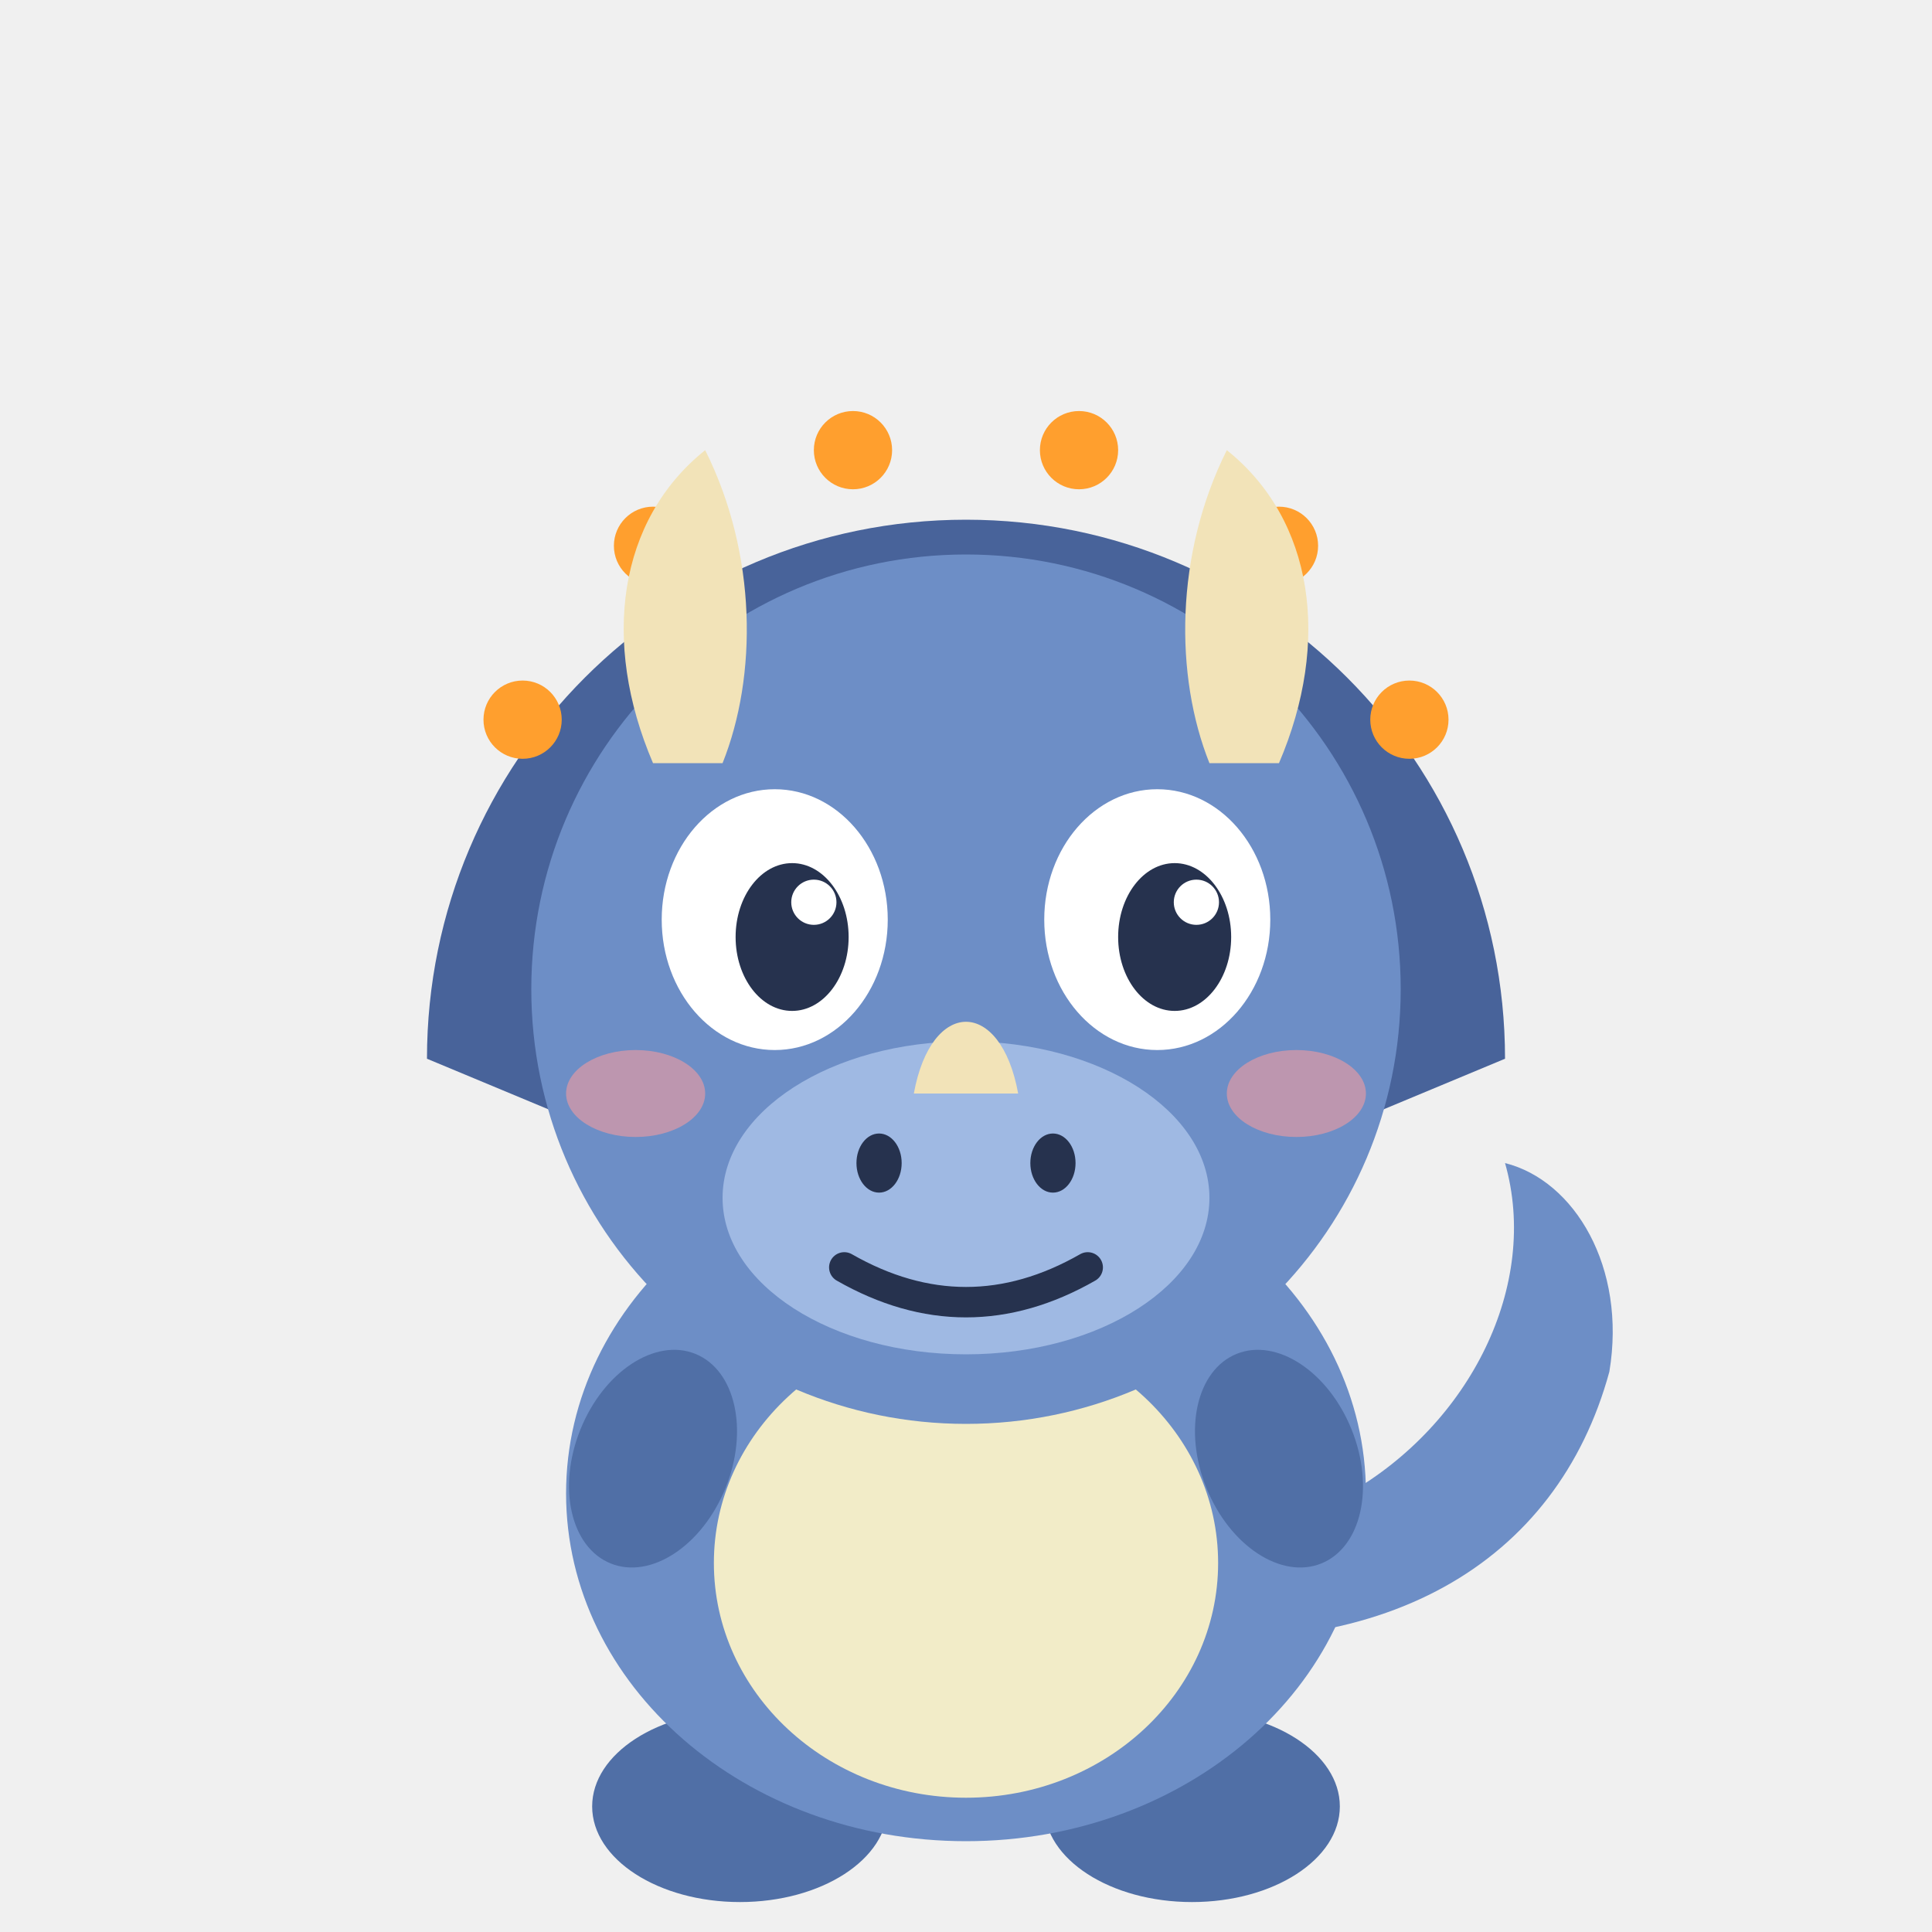
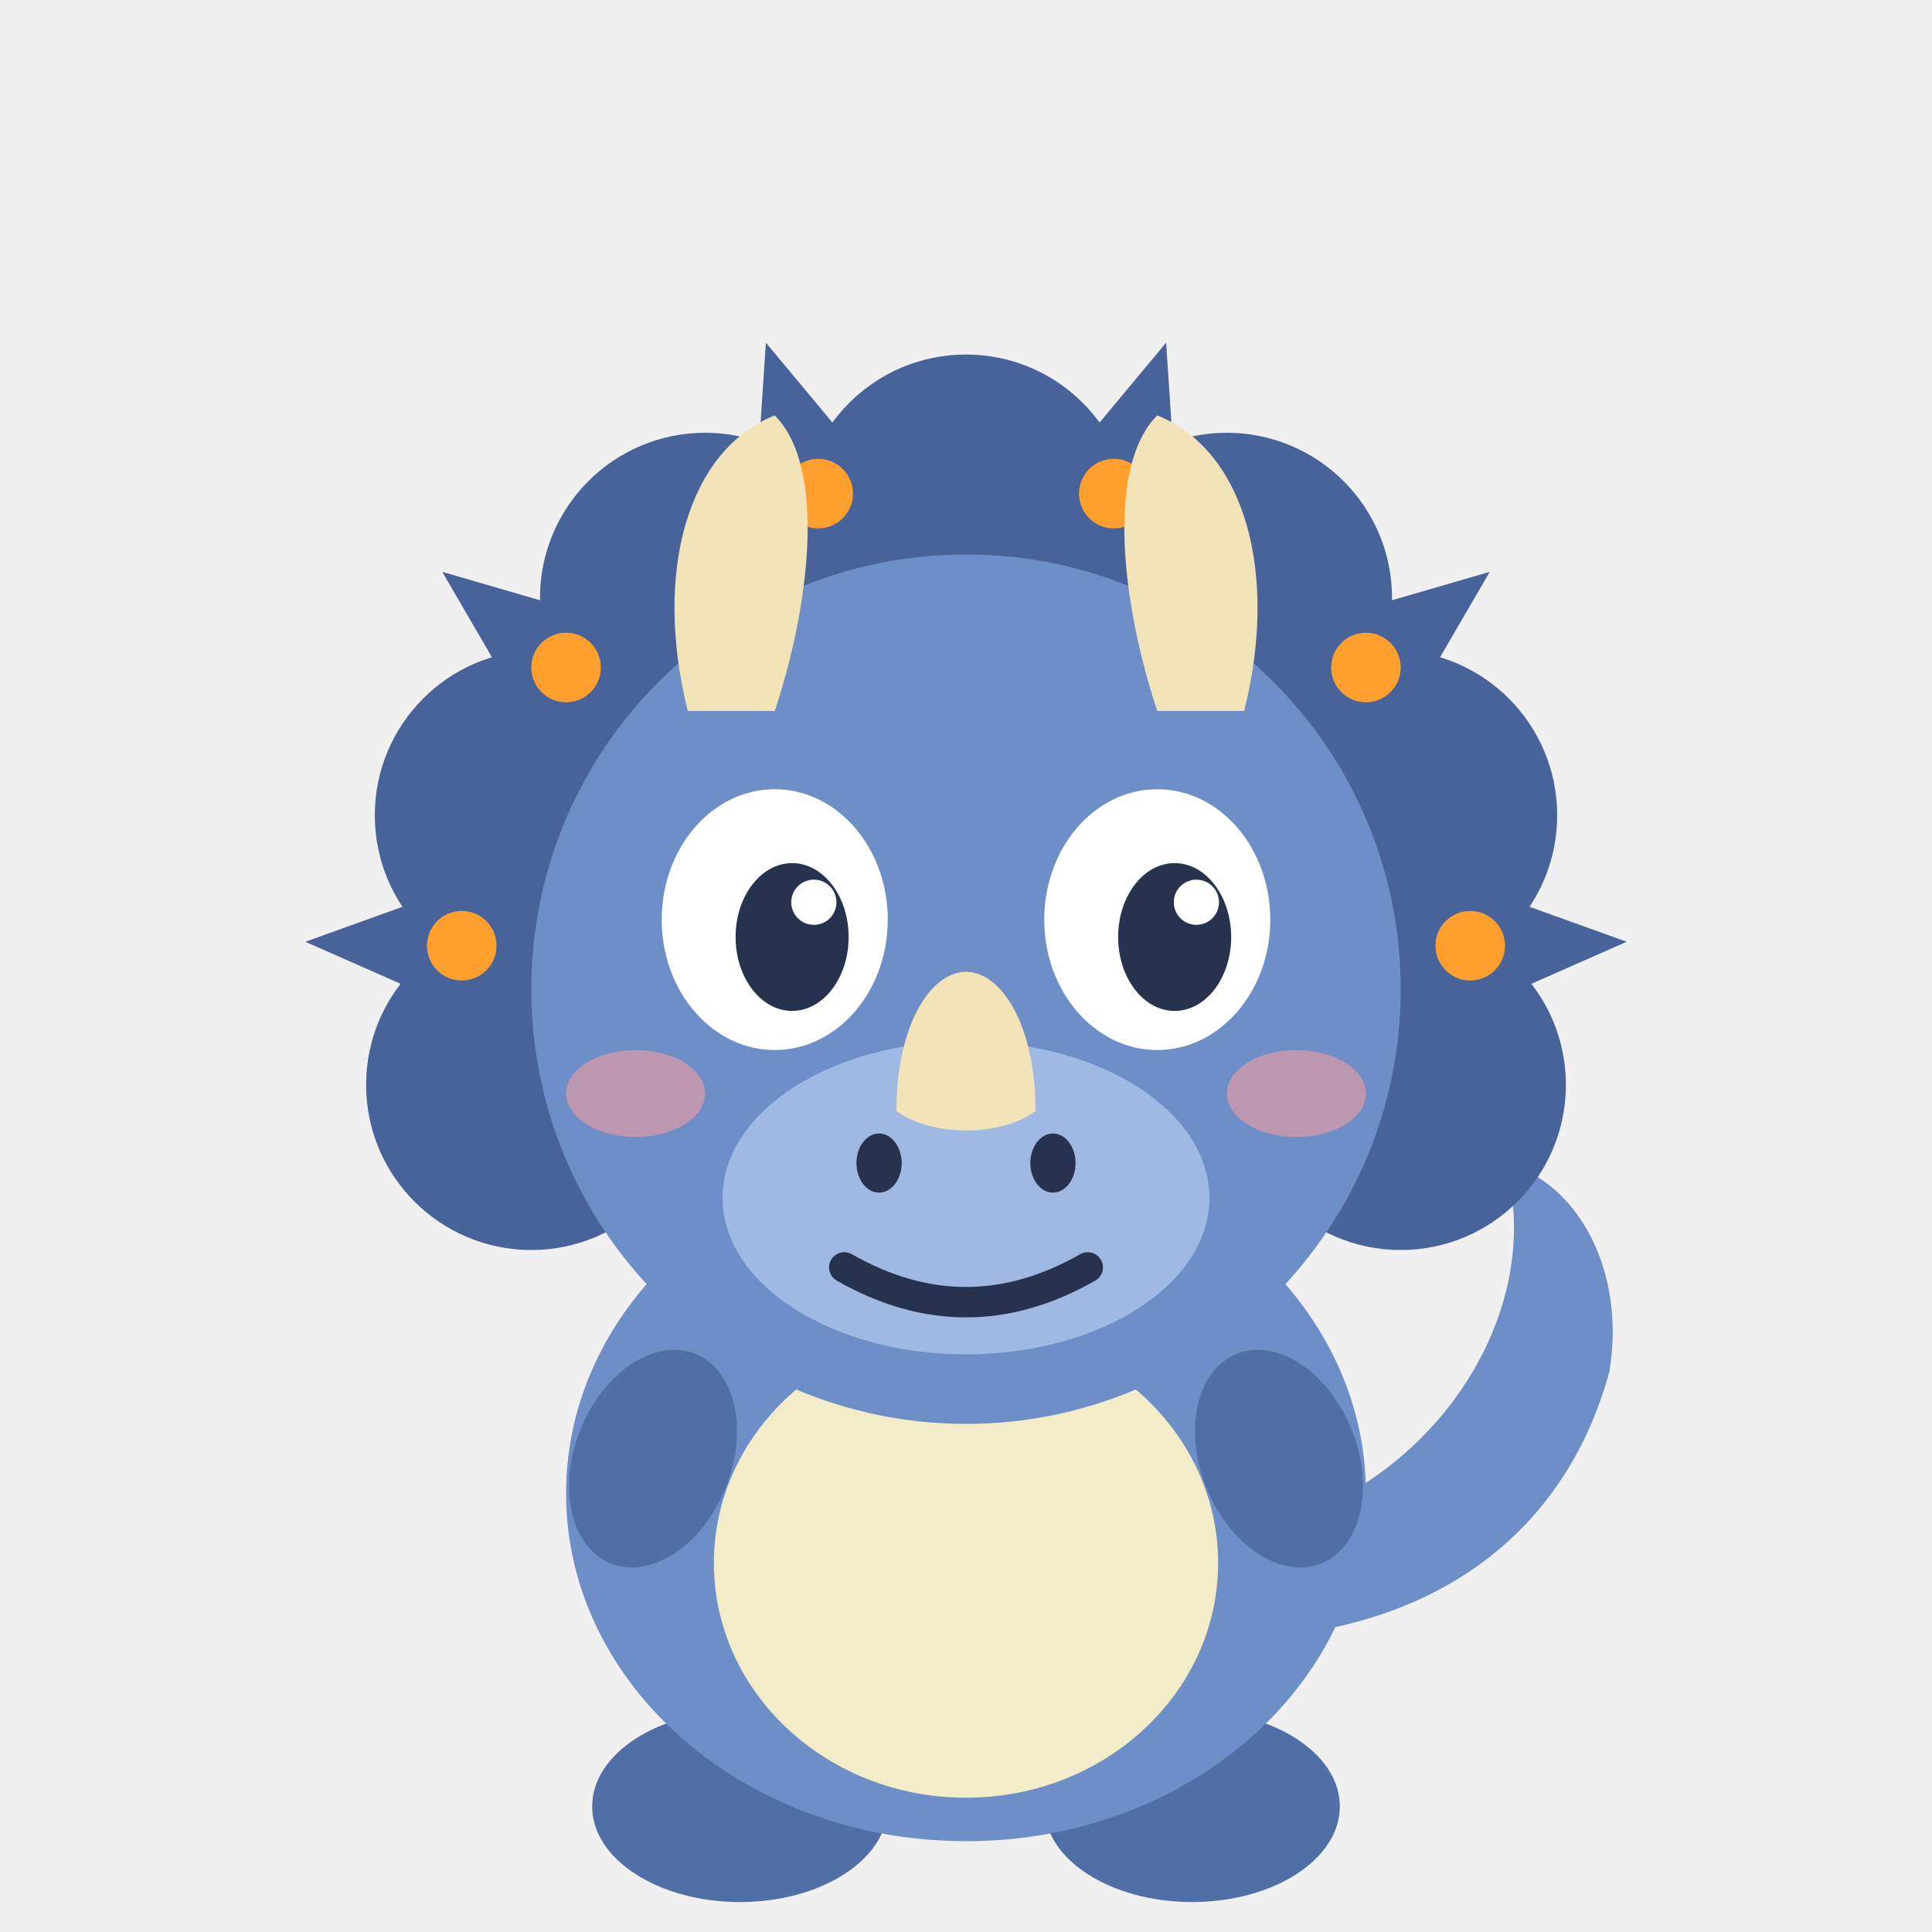
<svg xmlns="http://www.w3.org/2000/svg" viewBox="0 0 200 200" width="200" height="200">
  <g id="pet" transform="translate(100,196) scale(0.9) translate(-100,-196)">
    <path id="tail" d="M118,166 C148,170 168,158 174,136 C176,124 170,114 162,112 C166,126 158,142 144,150 C134,156 124,158 116,156 Z" fill="#6d8ec6" />
    <ellipse id="footL" cx="74" cy="186" rx="17" ry="11" fill="#506fa6" />
    <ellipse id="footR" cx="126" cy="186" rx="17" ry="11" fill="#506fa6" />
-     <g id="frill" transform="translate(100,86) scale(1.0) translate(-100,-86)">
-       <path d="M38,100 A62,62 0 1 1 162,100 L138,110 L62,110 Z" fill="#48639a" />
-       <circle cx="49" cy="61" r="4.5" fill="#ff9f2e" />
-       <circle cx="64" cy="41" r="4.5" fill="#ff9f2e" />
-       <circle cx="87" cy="30" r="4.5" fill="#ff9f2e" />
-       <circle cx="113" cy="30" r="4.5" fill="#ff9f2e" />
-       <circle cx="136" cy="41" r="4.5" fill="#ff9f2e" />
-       <circle cx="151" cy="61" r="4.5" fill="#ff9f2e" />
+     <g id="frill" transform="translate(100,90) scale(1.0) translate(-100,-90)">
+       <g transform="translate(37,87) rotate(-88)">
+         <path d="M-6,2 L0,-13 L6,2 Z" fill="#48639a" />
+       </g>
+       <g transform="translate(50,52) rotate(-52)">
+         <path d="M-6,2 L0,-13 L6,2 Z" fill="#48639a" />
+       </g>
+       <g transform="translate(81,30) rotate(-18)">
+         <path d="M-6,2 L0,-13 L6,2 Z" fill="#48639a" />
+       </g>
+       <g transform="translate(119,30) rotate(18)">
+         <path d="M-6,2 L0,-13 L6,2 Z" fill="#48639a" />
+       </g>
+       <g transform="translate(150,52) rotate(52)">
+         <path d="M-6,2 L0,-13 L6,2 Z" fill="#48639a" />
+       </g>
+       <g transform="translate(163,87) rotate(88)">
+         <path d="M-6,2 L0,-13 L6,2 Z" fill="#48639a" />
+       </g>
+       <circle cx="50" cy="103" r="19" fill="#48639a" />
+       <circle cx="51" cy="72" r="19" fill="#48639a" />
+       <circle cx="70" cy="47" r="19" fill="#48639a" />
+       <circle cx="100" cy="38" r="19" fill="#48639a" />
+       <circle cx="130" cy="47" r="19" fill="#48639a" />
+       <circle cx="149" cy="72" r="19" fill="#48639a" />
+       <circle cx="150" cy="103" r="19" fill="#48639a" />
+       <circle cx="42" cy="87" r="4" fill="#ff9f2e" />
+       <circle cx="54" cy="55" r="4" fill="#ff9f2e" />
+       <circle cx="83" cy="35" r="4" fill="#ff9f2e" />
+       <circle cx="117" cy="35" r="4" fill="#ff9f2e" />
+       <circle cx="146" cy="55" r="4" fill="#ff9f2e" />
+       <circle cx="158" cy="87" r="4" fill="#ff9f2e" />
    </g>
    <ellipse id="body" cx="100" cy="150" rx="46" ry="40" fill="#6d8ec6" />
    <ellipse id="belly" cx="100" cy="158" rx="29" ry="27" fill="#f2ecc8" />
+     <circle cx="63" cy="144" r="4.5" fill="#506fa6" id="bodyDotL" />
+     <circle cx="137" cy="144" r="4.5" fill="#506fa6" id="bodyDotR" />
    <ellipse id="armL" cx="64" cy="146" rx="9" ry="13" transform="rotate(22 64 146)" fill="#506fa6" />
    <ellipse id="armR" cx="136" cy="146" rx="9" ry="13" transform="rotate(-22 136 146)" fill="#506fa6" />
    <circle id="head" cx="100" cy="92" r="50" fill="#6d8ec6" />
-     <g id="hornL" transform="translate(74,60) scale(1.0) translate(-74,-60)">
-       <path d="M64,66 C58,52 60,38 70,30 C76,42 76,56 72,66 Z" fill="#f2e3b8" />
+     <g id="hornL" transform="translate(76,52) scale(1.0) translate(-76,-52)">
+       <path d="M68,60 C64,44 68,30 78,26 C84,32 82,48 78,60 Z" fill="#f2e3b8" />
    </g>
-     <g id="hornR" transform="translate(126,60) scale(1.0) translate(-126,-60)">
-       <path d="M136,66 C142,52 140,38 130,30 C124,42 124,56 128,66 Z" fill="#f2e3b8" />
+     <g id="hornR" transform="translate(124,52) scale(1.0) translate(-124,-52)">
+       <path d="M132,60 C136,44 132,30 122,26 C116,32 118,48 122,60 Z" fill="#f2e3b8" />
    </g>
    <ellipse id="muzzle" cx="100" cy="116" rx="28" ry="18" fill="#9fb9e3" />
-     <path id="noseHorn" d="M94,104 C96,93 104,93 106,104 Z" fill="#f2e3b8" />
+     <path id="noseHorn" d="M92,106 C92,96 96,90 100,90 C104,90 108,96 108,106 C104,109 96,109 92,106 Z" fill="#f2e3b8" />
    <ellipse cx="90" cy="112" rx="2.6" ry="3.4" fill="#26324e" />
    <ellipse cx="110" cy="112" rx="2.6" ry="3.4" fill="#26324e" />
    <path id="mouth" d="M86,124 Q100,132 114,124" fill="none" stroke="#26324e" stroke-width="3.5" stroke-linecap="round" />
    <g id="eyeL">
      <ellipse cx="78" cy="84" rx="13.0" ry="15.0" fill="#ffffff" />
      <ellipse cx="80" cy="86" rx="6.5" ry="8.5" fill="#26324e" />
      <circle cx="82.5" cy="82" r="2.6" fill="#ffffff" />
    </g>
    <g id="eyeR">
      <ellipse cx="122" cy="84" rx="13.0" ry="15.0" fill="#ffffff" />
      <ellipse cx="124" cy="86" rx="6.5" ry="8.5" fill="#26324e" />
      <circle cx="126.5" cy="82" r="2.6" fill="#ffffff" />
    </g>
    <ellipse id="cheekL" cx="62" cy="104" rx="8" ry="5" fill="#ff9c9c" opacity="0.55" />
    <ellipse id="cheekR" cx="138" cy="104" rx="8" ry="5" fill="#ff9c9c" opacity="0.55" />
  </g>
</svg>
